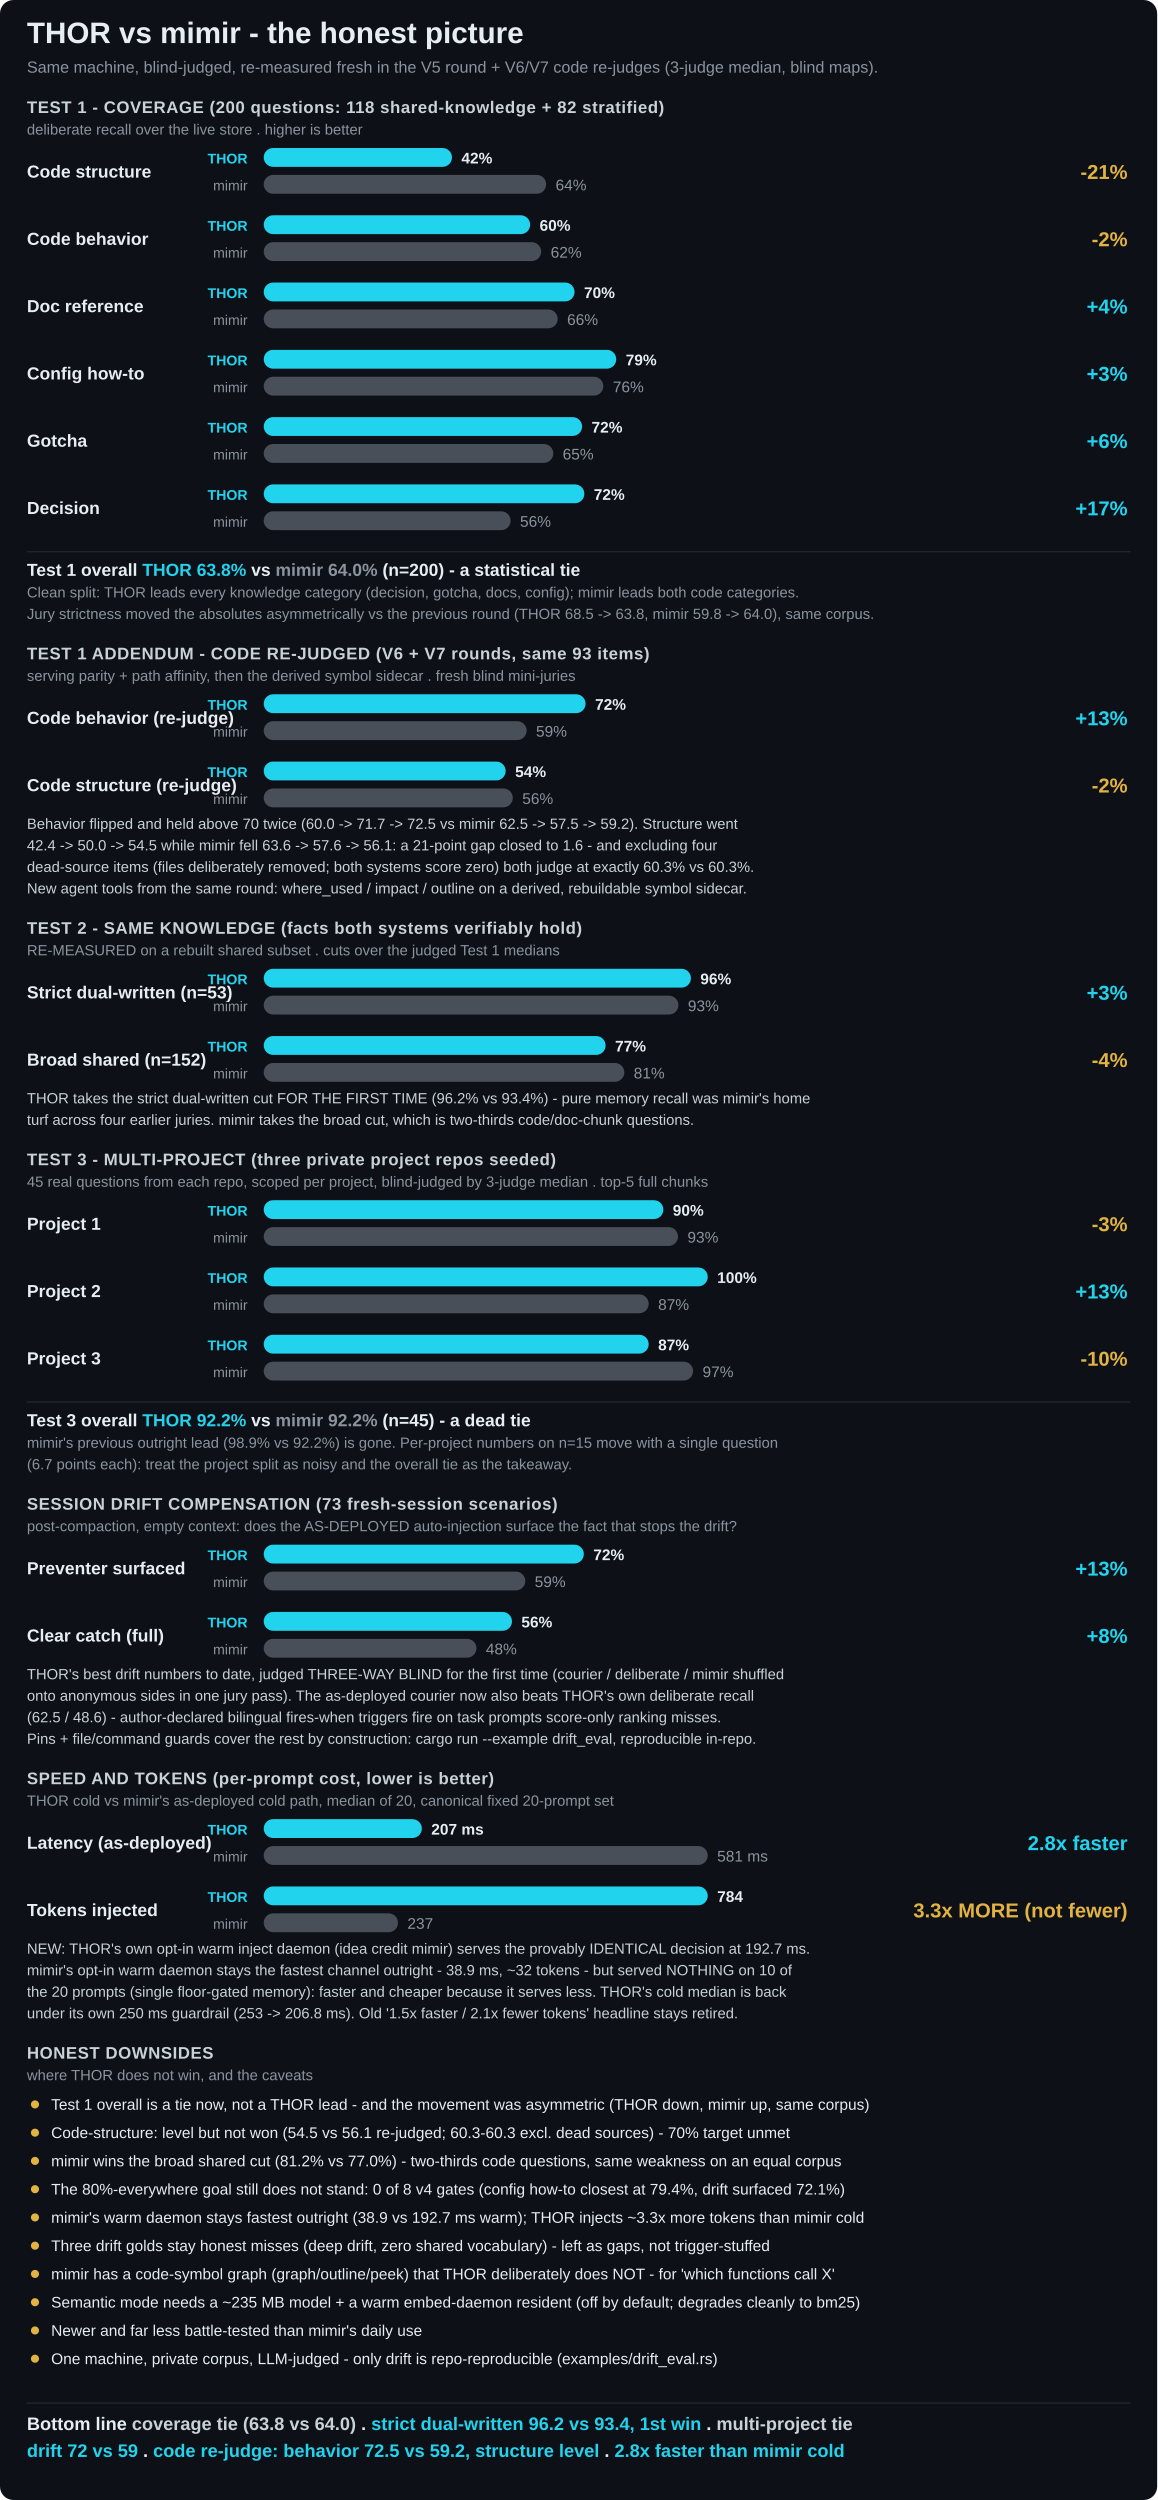
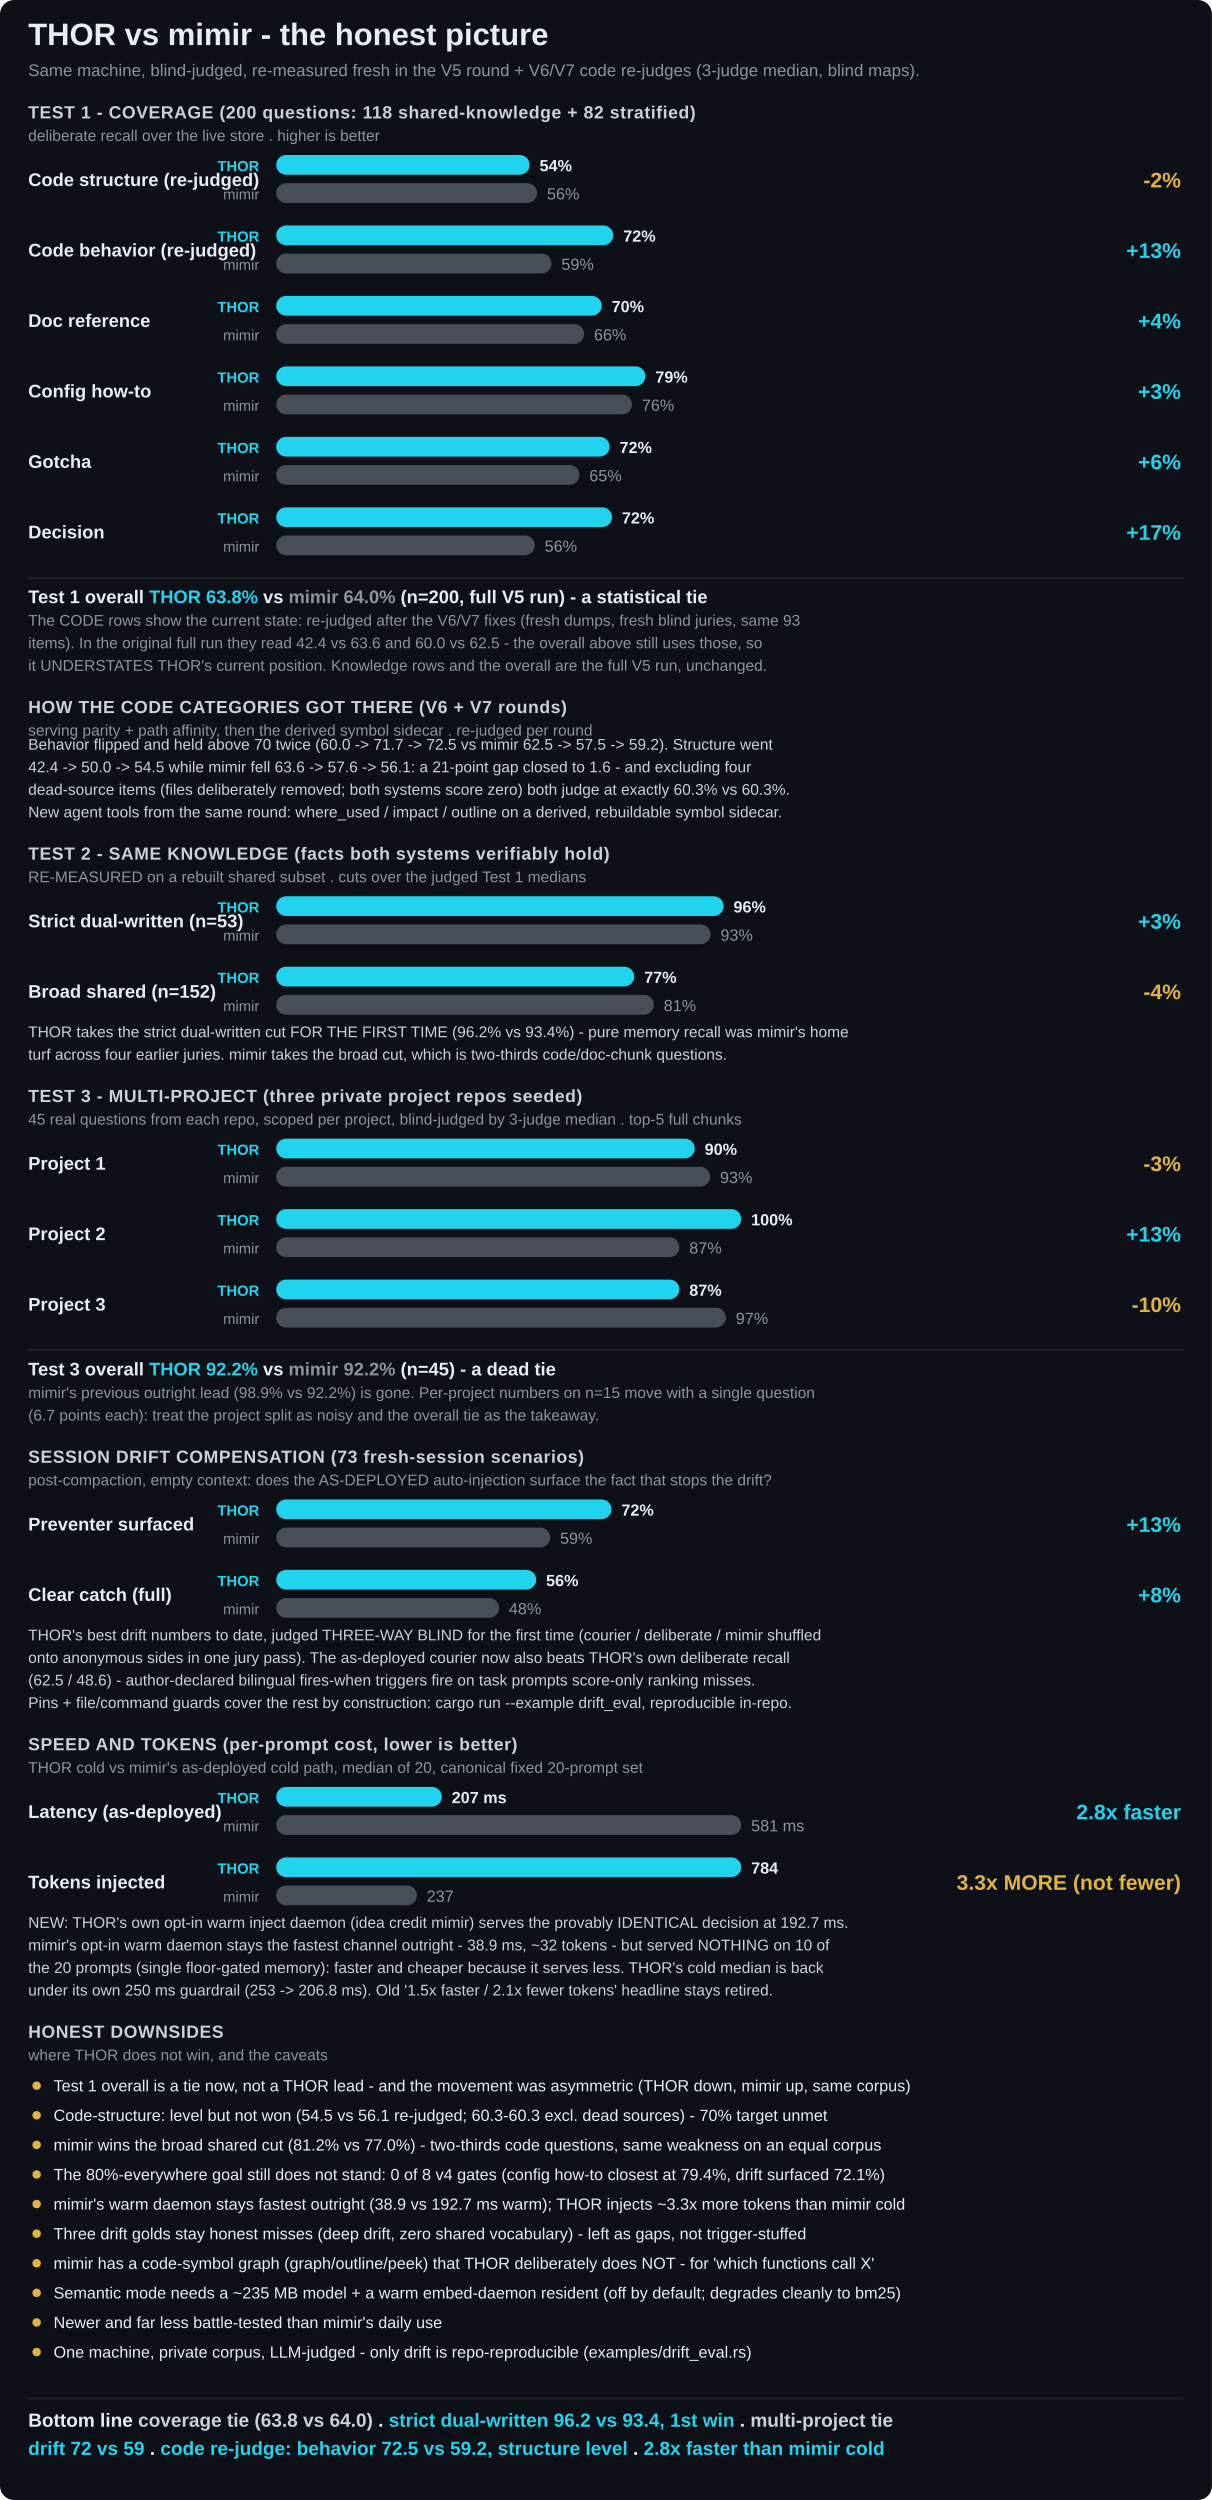
- <svg xmlns="http://www.w3.org/2000/svg" viewBox="0 0 860 1858" font-family="Segoe UI, Helvetica Neue, Arial, sans-serif">
-   <rect x="0" y="0" width="860" height="1858" rx="10" fill="#0d1117" />
+ <svg xmlns="http://www.w3.org/2000/svg" viewBox="0 0 860 1774" font-family="Segoe UI, Helvetica Neue, Arial, sans-serif">
+   <rect x="0" y="0" width="860" height="1774" rx="10" fill="#0d1117" />
  <text x="20" y="32" fill="#e6edf3" font-size="22" font-weight="800">THOR vs mimir - the honest picture</text>
  <text x="20" y="54" fill="#8b949e" font-size="12">Same machine, blind-judged, re-measured fresh in the V5 round + V6/V7 code re-judges (3-judge median, blind maps).</text>
  <text x="20" y="84" fill="#c9d1d9" font-size="12.5" font-weight="700" letter-spacing="0.4">TEST 1 - COVERAGE  (200 questions: 118 shared-knowledge + 82 stratified)</text>
  <text x="20" y="100" fill="#8b949e" font-size="11">deliberate recall over the live store . higher is better</text>
-   <rect x="196" y="110" width="139.9" height="14" rx="7" fill="#22d3ee" />
-   <text x="342.92" y="121.5" fill="#e6edf3" font-size="11.5" font-weight="700">42%</text>
+   <rect x="196" y="110" width="179.8" height="14" rx="7" fill="#22d3ee" />
+   <text x="382.85" y="121.5" fill="#e6edf3" font-size="11.5" font-weight="700">54%</text>
  <text x="184" y="121.5" fill="#22d3ee" font-size="10.5" font-weight="700" text-anchor="end">THOR</text>
-   <text x="20" y="132" fill="#e6edf3" font-size="13" font-weight="700">Code structure</text>
-   <text x="838" y="133" fill="#e3b341" font-size="15" font-weight="800" text-anchor="end">-21%</text>
-   <rect x="196" y="130" width="209.9" height="14" rx="7" fill="#484f58" />
-   <text x="412.88" y="141.5" fill="#8b949e" font-size="11.5">64%</text>
+   <text x="20" y="132" fill="#e6edf3" font-size="13" font-weight="700">Code structure (re-judged)</text>
+   <text x="838" y="133" fill="#e3b341" font-size="15" font-weight="800" text-anchor="end">-2%</text>
+   <rect x="196" y="130" width="185.1" height="14" rx="7" fill="#484f58" />
+   <text x="388.13" y="141.5" fill="#8b949e" font-size="11.5">56%</text>
  <text x="184" y="141.5" fill="#8b949e" font-size="10.5" text-anchor="end">mimir</text>
-   <rect x="196" y="160" width="198.0" height="14" rx="7" fill="#22d3ee" />
-   <text x="401.00" y="171.5" fill="#e6edf3" font-size="11.5" font-weight="700">60%</text>
+   <rect x="196" y="160" width="239.2" height="14" rx="7" fill="#22d3ee" />
+   <text x="442.25" y="171.5" fill="#e6edf3" font-size="11.5" font-weight="700">72%</text>
  <text x="184" y="171.5" fill="#22d3ee" font-size="10.5" font-weight="700" text-anchor="end">THOR</text>
-   <text x="20" y="182" fill="#e6edf3" font-size="13" font-weight="700">Code behavior</text>
-   <text x="838" y="183" fill="#e3b341" font-size="15" font-weight="800" text-anchor="end">-2%</text>
-   <rect x="196" y="180" width="206.2" height="14" rx="7" fill="#484f58" />
-   <text x="409.25" y="191.5" fill="#8b949e" font-size="11.5">62%</text>
+   <text x="20" y="182" fill="#e6edf3" font-size="13" font-weight="700">Code behavior (re-judged)</text>
+   <text x="838" y="183" fill="#22d3ee" font-size="15" font-weight="800" text-anchor="end">+13%</text>
+   <rect x="196" y="180" width="195.4" height="14" rx="7" fill="#484f58" />
+   <text x="398.36" y="191.5" fill="#8b949e" font-size="11.5">59%</text>
  <text x="184" y="191.5" fill="#8b949e" font-size="10.5" text-anchor="end">mimir</text>
  <rect x="196" y="210" width="231.0" height="14" rx="7" fill="#22d3ee" />
  <text x="434.00" y="221.5" fill="#e6edf3" font-size="11.5" font-weight="700">70%</text>
  <text x="184" y="221.5" fill="#22d3ee" font-size="10.5" font-weight="700" text-anchor="end">THOR</text>
  <text x="20" y="232" fill="#e6edf3" font-size="13" font-weight="700">Doc reference</text>
  <text x="838" y="233" fill="#22d3ee" font-size="15" font-weight="800" text-anchor="end">+4%</text>
  <rect x="196" y="230" width="218.5" height="14" rx="7" fill="#484f58" />
  <text x="421.46" y="241.5" fill="#8b949e" font-size="11.5">66%</text>
  <text x="184" y="241.5" fill="#8b949e" font-size="10.5" text-anchor="end">mimir</text>
  <rect x="196" y="260" width="262.0" height="14" rx="7" fill="#22d3ee" />
  <text x="465.02" y="271.5" fill="#e6edf3" font-size="11.5" font-weight="700">79%</text>
  <text x="184" y="271.5" fill="#22d3ee" font-size="10.5" font-weight="700" text-anchor="end">THOR</text>
  <text x="20" y="282" fill="#e6edf3" font-size="13" font-weight="700">Config how-to</text>
  <text x="838" y="283" fill="#22d3ee" font-size="15" font-weight="800" text-anchor="end">+3%</text>
  <rect x="196" y="280" width="252.4" height="14" rx="7" fill="#484f58" />
  <text x="455.45" y="291.5" fill="#8b949e" font-size="11.5">76%</text>
  <text x="184" y="291.5" fill="#8b949e" font-size="10.5" text-anchor="end">mimir</text>
  <rect x="196" y="310" width="236.6" height="14" rx="7" fill="#22d3ee" />
  <text x="439.61" y="321.5" fill="#e6edf3" font-size="11.5" font-weight="700">72%</text>
  <text x="184" y="321.5" fill="#22d3ee" font-size="10.5" font-weight="700" text-anchor="end">THOR</text>
  <text x="20" y="332" fill="#e6edf3" font-size="13" font-weight="700">Gotcha</text>
  <text x="838" y="333" fill="#22d3ee" font-size="15" font-weight="800" text-anchor="end">+6%</text>
  <rect x="196" y="330" width="215.2" height="14" rx="7" fill="#484f58" />
  <text x="418.16" y="341.5" fill="#8b949e" font-size="11.5">65%</text>
  <text x="184" y="341.5" fill="#8b949e" font-size="10.5" text-anchor="end">mimir</text>
  <rect x="196" y="360" width="238.3" height="14" rx="7" fill="#22d3ee" />
  <text x="441.26" y="371.5" fill="#e6edf3" font-size="11.5" font-weight="700">72%</text>
  <text x="184" y="371.5" fill="#22d3ee" font-size="10.5" font-weight="700" text-anchor="end">THOR</text>
  <text x="20" y="382" fill="#e6edf3" font-size="13" font-weight="700">Decision</text>
  <text x="838" y="383" fill="#22d3ee" font-size="15" font-weight="800" text-anchor="end">+17%</text>
  <rect x="196" y="380" width="183.5" height="14" rx="7" fill="#484f58" />
  <text x="386.48" y="391.5" fill="#8b949e" font-size="11.5">56%</text>
  <text x="184" y="391.5" fill="#8b949e" font-size="10.5" text-anchor="end">mimir</text>
  <line x1="20" y1="410" x2="840" y2="410" stroke="#21262d" stroke-width="1" />
-   <text x="20" y="428" fill="#e6edf3" font-size="13" font-weight="700">Test 1 overall  <tspan fill="#22d3ee">THOR 63.8%</tspan> vs <tspan fill="#8b949e">mimir 64.0%</tspan>  (n=200) - a statistical tie</text>
-   <text x="20" y="444" fill="#8b949e" font-size="11">Clean split: THOR leads every knowledge category (decision, gotcha, docs, config); mimir leads both code categories.</text>
-   <text x="20" y="460" fill="#8b949e" font-size="11">Jury strictness moved the absolutes asymmetrically vs the previous round (THOR 68.5 -&gt; 63.8, mimir 59.8 -&gt; 64.0), same corpus.</text>
-   <text x="20" y="490" fill="#c9d1d9" font-size="12.5" font-weight="700" letter-spacing="0.4">TEST 1 ADDENDUM - CODE RE-JUDGED (V6 + V7 rounds, same 93 items)</text>
-   <text x="20" y="506" fill="#8b949e" font-size="11">serving parity + path affinity, then the derived symbol sidecar . fresh blind mini-juries</text>
-   <rect x="196" y="516" width="239.2" height="14" rx="7" fill="#22d3ee" />
-   <text x="442.25" y="527.5" fill="#e6edf3" font-size="11.5" font-weight="700">72%</text>
-   <text x="184" y="527.5" fill="#22d3ee" font-size="10.5" font-weight="700" text-anchor="end">THOR</text>
-   <text x="20" y="538" fill="#e6edf3" font-size="13" font-weight="700">Code behavior (re-judge)</text>
-   <text x="838" y="539" fill="#22d3ee" font-size="15" font-weight="800" text-anchor="end">+13%</text>
-   <rect x="196" y="536" width="195.4" height="14" rx="7" fill="#484f58" />
-   <text x="398.36" y="547.5" fill="#8b949e" font-size="11.5">59%</text>
-   <text x="184" y="547.5" fill="#8b949e" font-size="10.5" text-anchor="end">mimir</text>
-   <rect x="196" y="566" width="179.8" height="14" rx="7" fill="#22d3ee" />
-   <text x="382.85" y="577.5" fill="#e6edf3" font-size="11.5" font-weight="700">54%</text>
-   <text x="184" y="577.5" fill="#22d3ee" font-size="10.5" font-weight="700" text-anchor="end">THOR</text>
-   <text x="20" y="588" fill="#e6edf3" font-size="13" font-weight="700">Code structure (re-judge)</text>
-   <text x="838" y="589" fill="#e3b341" font-size="15" font-weight="800" text-anchor="end">-2%</text>
-   <rect x="196" y="586" width="185.1" height="14" rx="7" fill="#484f58" />
-   <text x="388.13" y="597.5" fill="#8b949e" font-size="11.5">56%</text>
-   <text x="184" y="597.5" fill="#8b949e" font-size="10.5" text-anchor="end">mimir</text>
-   <text x="20" y="616" fill="#c9d1d9" font-size="11">Behavior flipped and held above 70 twice (60.0 -&gt; 71.7 -&gt; 72.5 vs mimir 62.5 -&gt; 57.5 -&gt; 59.2). Structure went</text>
-   <text x="20" y="632" fill="#c9d1d9" font-size="11">42.4 -&gt; 50.0 -&gt; 54.5 while mimir fell 63.6 -&gt; 57.6 -&gt; 56.1: a 21-point gap closed to 1.6 - and excluding four</text>
-   <text x="20" y="648" fill="#c9d1d9" font-size="11">dead-source items (files deliberately removed; both systems score zero) both judge at exactly 60.3% vs 60.3%.</text>
-   <text x="20" y="664" fill="#c9d1d9" font-size="11">New agent tools from the same round: where_used / impact / outline on a derived, rebuildable symbol sidecar.</text>
-   <text x="20" y="694" fill="#c9d1d9" font-size="12.5" font-weight="700" letter-spacing="0.4">TEST 2 - SAME KNOWLEDGE  (facts both systems verifiably hold)</text>
-   <text x="20" y="710" fill="#8b949e" font-size="11">RE-MEASURED on a rebuilt shared subset . cuts over the judged Test 1 medians</text>
-   <rect x="196" y="720" width="317.5" height="14" rx="7" fill="#22d3ee" />
-   <text x="520.46" y="731.5" fill="#e6edf3" font-size="11.5" font-weight="700">96%</text>
-   <text x="184" y="731.5" fill="#22d3ee" font-size="10.5" font-weight="700" text-anchor="end">THOR</text>
-   <text x="20" y="742" fill="#e6edf3" font-size="13" font-weight="700">Strict dual-written (n=53)</text>
-   <text x="838" y="743" fill="#22d3ee" font-size="15" font-weight="800" text-anchor="end">+3%</text>
-   <rect x="196" y="740" width="308.2" height="14" rx="7" fill="#484f58" />
-   <text x="511.22" y="751.5" fill="#8b949e" font-size="11.5">93%</text>
-   <text x="184" y="751.5" fill="#8b949e" font-size="10.5" text-anchor="end">mimir</text>
-   <rect x="196" y="770" width="254.1" height="14" rx="7" fill="#22d3ee" />
-   <text x="457.10" y="781.5" fill="#e6edf3" font-size="11.5" font-weight="700">77%</text>
-   <text x="184" y="781.5" fill="#22d3ee" font-size="10.5" font-weight="700" text-anchor="end">THOR</text>
-   <text x="20" y="792" fill="#e6edf3" font-size="13" font-weight="700">Broad shared (n=152)</text>
-   <text x="838" y="793" fill="#e3b341" font-size="15" font-weight="800" text-anchor="end">-4%</text>
-   <rect x="196" y="790" width="268.0" height="14" rx="7" fill="#484f58" />
-   <text x="470.96" y="801.5" fill="#8b949e" font-size="11.5">81%</text>
-   <text x="184" y="801.5" fill="#8b949e" font-size="10.5" text-anchor="end">mimir</text>
-   <text x="20" y="820" fill="#c9d1d9" font-size="11">THOR takes the strict dual-written cut FOR THE FIRST TIME (96.2% vs 93.4%) - pure memory recall was mimir's home</text>
-   <text x="20" y="836" fill="#c9d1d9" font-size="11">turf across four earlier juries. mimir takes the broad cut, which is two-thirds code/doc-chunk questions.</text>
-   <text x="20" y="866" fill="#c9d1d9" font-size="12.5" font-weight="700" letter-spacing="0.4">TEST 3 - MULTI-PROJECT  (three private project repos seeded)</text>
-   <text x="20" y="882" fill="#8b949e" font-size="11">45 real questions from each repo, scoped per project, blind-judged by 3-judge median . top-5 full chunks</text>
-   <rect x="196" y="892" width="297.0" height="14" rx="7" fill="#22d3ee" />
-   <text x="500.00" y="903.5" fill="#e6edf3" font-size="11.5" font-weight="700">90%</text>
-   <text x="184" y="903.5" fill="#22d3ee" font-size="10.5" font-weight="700" text-anchor="end">THOR</text>
-   <text x="20" y="914" fill="#e6edf3" font-size="13" font-weight="700">Project 1</text>
-   <text x="838" y="915" fill="#e3b341" font-size="15" font-weight="800" text-anchor="end">-3%</text>
-   <rect x="196" y="912" width="307.9" height="14" rx="7" fill="#484f58" />
-   <text x="510.89" y="923.5" fill="#8b949e" font-size="11.5">93%</text>
-   <text x="184" y="923.5" fill="#8b949e" font-size="10.5" text-anchor="end">mimir</text>
-   <rect x="196" y="942" width="330.0" height="14" rx="7" fill="#22d3ee" />
-   <text x="533.00" y="953.5" fill="#e6edf3" font-size="11.5" font-weight="700">100%</text>
-   <text x="184" y="953.5" fill="#22d3ee" font-size="10.5" font-weight="700" text-anchor="end">THOR</text>
-   <text x="20" y="964" fill="#e6edf3" font-size="13" font-weight="700">Project 2</text>
-   <text x="838" y="965" fill="#22d3ee" font-size="15" font-weight="800" text-anchor="end">+13%</text>
-   <rect x="196" y="962" width="286.1" height="14" rx="7" fill="#484f58" />
-   <text x="489.11" y="973.5" fill="#8b949e" font-size="11.5">87%</text>
-   <text x="184" y="973.5" fill="#8b949e" font-size="10.5" text-anchor="end">mimir</text>
-   <rect x="196" y="992" width="286.1" height="14" rx="7" fill="#22d3ee" />
-   <text x="489.11" y="1003.5" fill="#e6edf3" font-size="11.5" font-weight="700">87%</text>
-   <text x="184" y="1003.5" fill="#22d3ee" font-size="10.5" font-weight="700" text-anchor="end">THOR</text>
-   <text x="20" y="1014" fill="#e6edf3" font-size="13" font-weight="700">Project 3</text>
-   <text x="838" y="1015" fill="#e3b341" font-size="15" font-weight="800" text-anchor="end">-10%</text>
-   <rect x="196" y="1012" width="319.1" height="14" rx="7" fill="#484f58" />
-   <text x="522.11" y="1023.5" fill="#8b949e" font-size="11.5">97%</text>
-   <text x="184" y="1023.5" fill="#8b949e" font-size="10.5" text-anchor="end">mimir</text>
-   <line x1="20" y1="1042" x2="840" y2="1042" stroke="#21262d" stroke-width="1" />
-   <text x="20" y="1060" fill="#e6edf3" font-size="13" font-weight="700">Test 3 overall  <tspan fill="#22d3ee">THOR 92.2%</tspan> vs <tspan fill="#8b949e">mimir 92.2%</tspan>  (n=45) - a dead tie</text>
-   <text x="20" y="1076" fill="#8b949e" font-size="11">mimir's previous outright lead (98.9% vs 92.2%) is gone. Per-project numbers on n=15 move with a single question</text>
-   <text x="20" y="1092" fill="#8b949e" font-size="11">(6.7 points each): treat the project split as noisy and the overall tie as the takeaway.</text>
-   <text x="20" y="1122" fill="#c9d1d9" font-size="12.5" font-weight="700" letter-spacing="0.4">SESSION DRIFT COMPENSATION  (73 fresh-session scenarios)</text>
-   <text x="20" y="1138" fill="#8b949e" font-size="11">post-compaction, empty context: does the AS-DEPLOYED auto-injection surface the fact that stops the drift?</text>
-   <rect x="196" y="1148" width="237.9" height="14" rx="7" fill="#22d3ee" />
-   <text x="440.93" y="1159.5" fill="#e6edf3" font-size="11.5" font-weight="700">72%</text>
-   <text x="184" y="1159.5" fill="#22d3ee" font-size="10.5" font-weight="700" text-anchor="end">THOR</text>
-   <text x="20" y="1170" fill="#e6edf3" font-size="13" font-weight="700">Preventer surfaced</text>
-   <text x="838" y="1171" fill="#22d3ee" font-size="15" font-weight="800" text-anchor="end">+13%</text>
-   <rect x="196" y="1168" width="194.4" height="14" rx="7" fill="#484f58" />
-   <text x="397.37" y="1179.5" fill="#8b949e" font-size="11.5">59%</text>
-   <text x="184" y="1179.5" fill="#8b949e" font-size="10.5" text-anchor="end">mimir</text>
-   <rect x="196" y="1198" width="184.5" height="14" rx="7" fill="#22d3ee" />
-   <text x="387.47" y="1209.5" fill="#e6edf3" font-size="11.5" font-weight="700">56%</text>
-   <text x="184" y="1209.5" fill="#22d3ee" font-size="10.5" font-weight="700" text-anchor="end">THOR</text>
-   <text x="20" y="1220" fill="#e6edf3" font-size="13" font-weight="700">Clear catch (full)</text>
-   <text x="838" y="1221" fill="#22d3ee" font-size="15" font-weight="800" text-anchor="end">+8%</text>
-   <rect x="196" y="1218" width="158.1" height="14" rx="7" fill="#484f58" />
-   <text x="361.07" y="1229.5" fill="#8b949e" font-size="11.5">48%</text>
-   <text x="184" y="1229.5" fill="#8b949e" font-size="10.5" text-anchor="end">mimir</text>
-   <text x="20" y="1248" fill="#c9d1d9" font-size="11">THOR's best drift numbers to date, judged THREE-WAY BLIND for the first time (courier / deliberate / mimir shuffled</text>
-   <text x="20" y="1264" fill="#c9d1d9" font-size="11">onto anonymous sides in one jury pass). The as-deployed courier now also beats THOR's own deliberate recall</text>
-   <text x="20" y="1280" fill="#c9d1d9" font-size="11">(62.5 / 48.6) - author-declared bilingual fires-when triggers fire on task prompts score-only ranking misses.</text>
-   <text x="20" y="1296" fill="#c9d1d9" font-size="11">Pins + file/command guards cover the rest by construction: cargo run --example drift_eval, reproducible in-repo.</text>
-   <text x="20" y="1326" fill="#c9d1d9" font-size="12.5" font-weight="700" letter-spacing="0.4">SPEED AND TOKENS  (per-prompt cost, lower is better)</text>
-   <text x="20" y="1342" fill="#8b949e" font-size="11">THOR cold vs mimir's as-deployed cold path, median of 20, canonical fixed 20-prompt set</text>
-   <rect x="196" y="1352" width="117.5" height="14" rx="7" fill="#22d3ee" />
-   <text x="320.52" y="1363.5" fill="#e6edf3" font-size="11.5" font-weight="700">207 ms</text>
-   <text x="184" y="1363.5" fill="#22d3ee" font-size="10.5" font-weight="700" text-anchor="end">THOR</text>
-   <text x="20" y="1374" fill="#e6edf3" font-size="13" font-weight="700">Latency (as-deployed)</text>
-   <text x="838" y="1375" fill="#22d3ee" font-size="15" font-weight="800" text-anchor="end">2.8x faster</text>
-   <rect x="196" y="1372" width="330.0" height="14" rx="7" fill="#484f58" />
-   <text x="533.00" y="1383.5" fill="#8b949e" font-size="11.5">581 ms</text>
-   <text x="184" y="1383.5" fill="#8b949e" font-size="10.5" text-anchor="end">mimir</text>
-   <rect x="196" y="1402" width="330.0" height="14" rx="7" fill="#22d3ee" />
-   <text x="533.00" y="1413.5" fill="#e6edf3" font-size="11.5" font-weight="700">784</text>
-   <text x="184" y="1413.5" fill="#22d3ee" font-size="10.5" font-weight="700" text-anchor="end">THOR</text>
-   <text x="20" y="1424" fill="#e6edf3" font-size="13" font-weight="700">Tokens injected</text>
-   <text x="838" y="1425" fill="#e3b341" font-size="15" font-weight="800" text-anchor="end">3.3x MORE (not fewer)</text>
-   <rect x="196" y="1422" width="99.8" height="14" rx="7" fill="#484f58" />
-   <text x="302.76" y="1433.5" fill="#8b949e" font-size="11.5">237</text>
-   <text x="184" y="1433.5" fill="#8b949e" font-size="10.5" text-anchor="end">mimir</text>
-   <text x="20" y="1452" fill="#c9d1d9" font-size="11">NEW: THOR's own opt-in warm inject daemon (idea credit mimir) serves the provably IDENTICAL decision at 192.7 ms.</text>
-   <text x="20" y="1468" fill="#c9d1d9" font-size="11">mimir's opt-in warm daemon stays the fastest channel outright - 38.9 ms, ~32 tokens - but served NOTHING on 10 of</text>
-   <text x="20" y="1484" fill="#c9d1d9" font-size="11">the 20 prompts (single floor-gated memory): faster and cheaper because it serves less. THOR's cold median is back</text>
-   <text x="20" y="1500" fill="#c9d1d9" font-size="11">under its own 250 ms guardrail (253 -&gt; 206.8 ms). Old '1.5x faster / 2.1x fewer tokens' headline stays retired.</text>
-   <text x="20" y="1530" fill="#c9d1d9" font-size="12.5" font-weight="700" letter-spacing="0.4">HONEST DOWNSIDES</text>
-   <text x="20" y="1546" fill="#8b949e" font-size="11">where THOR does not win, and the caveats</text>
+   <text x="20" y="428" fill="#e6edf3" font-size="13" font-weight="700">Test 1 overall  <tspan fill="#22d3ee">THOR 63.8%</tspan> vs <tspan fill="#8b949e">mimir 64.0%</tspan>  (n=200, full V5 run) - a statistical tie</text>
+   <text x="20" y="444" fill="#8b949e" font-size="11">The CODE rows show the current state: re-judged after the V6/V7 fixes (fresh dumps, fresh blind juries, same 93</text>
+   <text x="20" y="460" fill="#8b949e" font-size="11">items). In the original full run they read 42.4 vs 63.6 and 60.0 vs 62.5 - the overall above still uses those, so</text>
+   <text x="20" y="476" fill="#8b949e" font-size="11">it UNDERSTATES THOR's current position. Knowledge rows and the overall are the full V5 run, unchanged.</text>
+   <text x="20" y="506" fill="#c9d1d9" font-size="12.5" font-weight="700" letter-spacing="0.4">HOW THE CODE CATEGORIES GOT THERE (V6 + V7 rounds)</text>
+   <text x="20" y="522" fill="#8b949e" font-size="11">serving parity + path affinity, then the derived symbol sidecar . re-judged per round</text>
+   <text x="20" y="532" fill="#c9d1d9" font-size="11">Behavior flipped and held above 70 twice (60.0 -&gt; 71.7 -&gt; 72.5 vs mimir 62.5 -&gt; 57.5 -&gt; 59.2). Structure went</text>
+   <text x="20" y="548" fill="#c9d1d9" font-size="11">42.4 -&gt; 50.0 -&gt; 54.5 while mimir fell 63.6 -&gt; 57.6 -&gt; 56.1: a 21-point gap closed to 1.6 - and excluding four</text>
+   <text x="20" y="564" fill="#c9d1d9" font-size="11">dead-source items (files deliberately removed; both systems score zero) both judge at exactly 60.3% vs 60.3%.</text>
+   <text x="20" y="580" fill="#c9d1d9" font-size="11">New agent tools from the same round: where_used / impact / outline on a derived, rebuildable symbol sidecar.</text>
+   <text x="20" y="610" fill="#c9d1d9" font-size="12.5" font-weight="700" letter-spacing="0.4">TEST 2 - SAME KNOWLEDGE  (facts both systems verifiably hold)</text>
+   <text x="20" y="626" fill="#8b949e" font-size="11">RE-MEASURED on a rebuilt shared subset . cuts over the judged Test 1 medians</text>
+   <rect x="196" y="636" width="317.5" height="14" rx="7" fill="#22d3ee" />
+   <text x="520.46" y="647.5" fill="#e6edf3" font-size="11.5" font-weight="700">96%</text>
+   <text x="184" y="647.5" fill="#22d3ee" font-size="10.5" font-weight="700" text-anchor="end">THOR</text>
+   <text x="20" y="658" fill="#e6edf3" font-size="13" font-weight="700">Strict dual-written (n=53)</text>
+   <text x="838" y="659" fill="#22d3ee" font-size="15" font-weight="800" text-anchor="end">+3%</text>
+   <rect x="196" y="656" width="308.2" height="14" rx="7" fill="#484f58" />
+   <text x="511.22" y="667.5" fill="#8b949e" font-size="11.5">93%</text>
+   <text x="184" y="667.5" fill="#8b949e" font-size="10.5" text-anchor="end">mimir</text>
+   <rect x="196" y="686" width="254.1" height="14" rx="7" fill="#22d3ee" />
+   <text x="457.10" y="697.5" fill="#e6edf3" font-size="11.5" font-weight="700">77%</text>
+   <text x="184" y="697.5" fill="#22d3ee" font-size="10.5" font-weight="700" text-anchor="end">THOR</text>
+   <text x="20" y="708" fill="#e6edf3" font-size="13" font-weight="700">Broad shared (n=152)</text>
+   <text x="838" y="709" fill="#e3b341" font-size="15" font-weight="800" text-anchor="end">-4%</text>
+   <rect x="196" y="706" width="268.0" height="14" rx="7" fill="#484f58" />
+   <text x="470.96" y="717.5" fill="#8b949e" font-size="11.5">81%</text>
+   <text x="184" y="717.5" fill="#8b949e" font-size="10.5" text-anchor="end">mimir</text>
+   <text x="20" y="736" fill="#c9d1d9" font-size="11">THOR takes the strict dual-written cut FOR THE FIRST TIME (96.2% vs 93.4%) - pure memory recall was mimir's home</text>
+   <text x="20" y="752" fill="#c9d1d9" font-size="11">turf across four earlier juries. mimir takes the broad cut, which is two-thirds code/doc-chunk questions.</text>
+   <text x="20" y="782" fill="#c9d1d9" font-size="12.5" font-weight="700" letter-spacing="0.4">TEST 3 - MULTI-PROJECT  (three private project repos seeded)</text>
+   <text x="20" y="798" fill="#8b949e" font-size="11">45 real questions from each repo, scoped per project, blind-judged by 3-judge median . top-5 full chunks</text>
+   <rect x="196" y="808" width="297.0" height="14" rx="7" fill="#22d3ee" />
+   <text x="500.00" y="819.5" fill="#e6edf3" font-size="11.5" font-weight="700">90%</text>
+   <text x="184" y="819.5" fill="#22d3ee" font-size="10.5" font-weight="700" text-anchor="end">THOR</text>
+   <text x="20" y="830" fill="#e6edf3" font-size="13" font-weight="700">Project 1</text>
+   <text x="838" y="831" fill="#e3b341" font-size="15" font-weight="800" text-anchor="end">-3%</text>
+   <rect x="196" y="828" width="307.9" height="14" rx="7" fill="#484f58" />
+   <text x="510.89" y="839.5" fill="#8b949e" font-size="11.5">93%</text>
+   <text x="184" y="839.5" fill="#8b949e" font-size="10.5" text-anchor="end">mimir</text>
+   <rect x="196" y="858" width="330.0" height="14" rx="7" fill="#22d3ee" />
+   <text x="533.00" y="869.5" fill="#e6edf3" font-size="11.5" font-weight="700">100%</text>
+   <text x="184" y="869.5" fill="#22d3ee" font-size="10.5" font-weight="700" text-anchor="end">THOR</text>
+   <text x="20" y="880" fill="#e6edf3" font-size="13" font-weight="700">Project 2</text>
+   <text x="838" y="881" fill="#22d3ee" font-size="15" font-weight="800" text-anchor="end">+13%</text>
+   <rect x="196" y="878" width="286.1" height="14" rx="7" fill="#484f58" />
+   <text x="489.11" y="889.5" fill="#8b949e" font-size="11.5">87%</text>
+   <text x="184" y="889.5" fill="#8b949e" font-size="10.5" text-anchor="end">mimir</text>
+   <rect x="196" y="908" width="286.1" height="14" rx="7" fill="#22d3ee" />
+   <text x="489.11" y="919.5" fill="#e6edf3" font-size="11.5" font-weight="700">87%</text>
+   <text x="184" y="919.5" fill="#22d3ee" font-size="10.5" font-weight="700" text-anchor="end">THOR</text>
+   <text x="20" y="930" fill="#e6edf3" font-size="13" font-weight="700">Project 3</text>
+   <text x="838" y="931" fill="#e3b341" font-size="15" font-weight="800" text-anchor="end">-10%</text>
+   <rect x="196" y="928" width="319.1" height="14" rx="7" fill="#484f58" />
+   <text x="522.11" y="939.5" fill="#8b949e" font-size="11.5">97%</text>
+   <text x="184" y="939.5" fill="#8b949e" font-size="10.5" text-anchor="end">mimir</text>
+   <line x1="20" y1="958" x2="840" y2="958" stroke="#21262d" stroke-width="1" />
+   <text x="20" y="976" fill="#e6edf3" font-size="13" font-weight="700">Test 3 overall  <tspan fill="#22d3ee">THOR 92.2%</tspan> vs <tspan fill="#8b949e">mimir 92.2%</tspan>  (n=45) - a dead tie</text>
+   <text x="20" y="992" fill="#8b949e" font-size="11">mimir's previous outright lead (98.9% vs 92.2%) is gone. Per-project numbers on n=15 move with a single question</text>
+   <text x="20" y="1008" fill="#8b949e" font-size="11">(6.7 points each): treat the project split as noisy and the overall tie as the takeaway.</text>
+   <text x="20" y="1038" fill="#c9d1d9" font-size="12.5" font-weight="700" letter-spacing="0.4">SESSION DRIFT COMPENSATION  (73 fresh-session scenarios)</text>
+   <text x="20" y="1054" fill="#8b949e" font-size="11">post-compaction, empty context: does the AS-DEPLOYED auto-injection surface the fact that stops the drift?</text>
+   <rect x="196" y="1064" width="237.9" height="14" rx="7" fill="#22d3ee" />
+   <text x="440.93" y="1075.5" fill="#e6edf3" font-size="11.5" font-weight="700">72%</text>
+   <text x="184" y="1075.5" fill="#22d3ee" font-size="10.5" font-weight="700" text-anchor="end">THOR</text>
+   <text x="20" y="1086" fill="#e6edf3" font-size="13" font-weight="700">Preventer surfaced</text>
+   <text x="838" y="1087" fill="#22d3ee" font-size="15" font-weight="800" text-anchor="end">+13%</text>
+   <rect x="196" y="1084" width="194.4" height="14" rx="7" fill="#484f58" />
+   <text x="397.37" y="1095.5" fill="#8b949e" font-size="11.5">59%</text>
+   <text x="184" y="1095.5" fill="#8b949e" font-size="10.5" text-anchor="end">mimir</text>
+   <rect x="196" y="1114" width="184.5" height="14" rx="7" fill="#22d3ee" />
+   <text x="387.47" y="1125.5" fill="#e6edf3" font-size="11.5" font-weight="700">56%</text>
+   <text x="184" y="1125.5" fill="#22d3ee" font-size="10.5" font-weight="700" text-anchor="end">THOR</text>
+   <text x="20" y="1136" fill="#e6edf3" font-size="13" font-weight="700">Clear catch (full)</text>
+   <text x="838" y="1137" fill="#22d3ee" font-size="15" font-weight="800" text-anchor="end">+8%</text>
+   <rect x="196" y="1134" width="158.1" height="14" rx="7" fill="#484f58" />
+   <text x="361.07" y="1145.5" fill="#8b949e" font-size="11.5">48%</text>
+   <text x="184" y="1145.5" fill="#8b949e" font-size="10.5" text-anchor="end">mimir</text>
+   <text x="20" y="1164" fill="#c9d1d9" font-size="11">THOR's best drift numbers to date, judged THREE-WAY BLIND for the first time (courier / deliberate / mimir shuffled</text>
+   <text x="20" y="1180" fill="#c9d1d9" font-size="11">onto anonymous sides in one jury pass). The as-deployed courier now also beats THOR's own deliberate recall</text>
+   <text x="20" y="1196" fill="#c9d1d9" font-size="11">(62.5 / 48.6) - author-declared bilingual fires-when triggers fire on task prompts score-only ranking misses.</text>
+   <text x="20" y="1212" fill="#c9d1d9" font-size="11">Pins + file/command guards cover the rest by construction: cargo run --example drift_eval, reproducible in-repo.</text>
+   <text x="20" y="1242" fill="#c9d1d9" font-size="12.5" font-weight="700" letter-spacing="0.4">SPEED AND TOKENS  (per-prompt cost, lower is better)</text>
+   <text x="20" y="1258" fill="#8b949e" font-size="11">THOR cold vs mimir's as-deployed cold path, median of 20, canonical fixed 20-prompt set</text>
+   <rect x="196" y="1268" width="117.5" height="14" rx="7" fill="#22d3ee" />
+   <text x="320.52" y="1279.5" fill="#e6edf3" font-size="11.5" font-weight="700">207 ms</text>
+   <text x="184" y="1279.5" fill="#22d3ee" font-size="10.5" font-weight="700" text-anchor="end">THOR</text>
+   <text x="20" y="1290" fill="#e6edf3" font-size="13" font-weight="700">Latency (as-deployed)</text>
+   <text x="838" y="1291" fill="#22d3ee" font-size="15" font-weight="800" text-anchor="end">2.8x faster</text>
+   <rect x="196" y="1288" width="330.0" height="14" rx="7" fill="#484f58" />
+   <text x="533.00" y="1299.5" fill="#8b949e" font-size="11.5">581 ms</text>
+   <text x="184" y="1299.5" fill="#8b949e" font-size="10.5" text-anchor="end">mimir</text>
+   <rect x="196" y="1318" width="330.0" height="14" rx="7" fill="#22d3ee" />
+   <text x="533.00" y="1329.5" fill="#e6edf3" font-size="11.5" font-weight="700">784</text>
+   <text x="184" y="1329.5" fill="#22d3ee" font-size="10.5" font-weight="700" text-anchor="end">THOR</text>
+   <text x="20" y="1340" fill="#e6edf3" font-size="13" font-weight="700">Tokens injected</text>
+   <text x="838" y="1341" fill="#e3b341" font-size="15" font-weight="800" text-anchor="end">3.3x MORE (not fewer)</text>
+   <rect x="196" y="1338" width="99.8" height="14" rx="7" fill="#484f58" />
+   <text x="302.76" y="1349.5" fill="#8b949e" font-size="11.5">237</text>
+   <text x="184" y="1349.5" fill="#8b949e" font-size="10.5" text-anchor="end">mimir</text>
+   <text x="20" y="1368" fill="#c9d1d9" font-size="11">NEW: THOR's own opt-in warm inject daemon (idea credit mimir) serves the provably IDENTICAL decision at 192.7 ms.</text>
+   <text x="20" y="1384" fill="#c9d1d9" font-size="11">mimir's opt-in warm daemon stays the fastest channel outright - 38.9 ms, ~32 tokens - but served NOTHING on 10 of</text>
+   <text x="20" y="1400" fill="#c9d1d9" font-size="11">the 20 prompts (single floor-gated memory): faster and cheaper because it serves less. THOR's cold median is back</text>
+   <text x="20" y="1416" fill="#c9d1d9" font-size="11">under its own 250 ms guardrail (253 -&gt; 206.8 ms). Old '1.5x faster / 2.1x fewer tokens' headline stays retired.</text>
+   <text x="20" y="1446" fill="#c9d1d9" font-size="12.5" font-weight="700" letter-spacing="0.4">HONEST DOWNSIDES</text>
+   <text x="20" y="1462" fill="#8b949e" font-size="11">where THOR does not win, and the caveats</text>
+   <circle cx="26" cy="1480" r="3" fill="#e3b341" />
+   <text x="38" y="1484" fill="#e6edf3" font-size="11.5">Test 1 overall is a tie now, not a THOR lead - and the movement was asymmetric (THOR down, mimir up, same corpus)</text>
+   <circle cx="26" cy="1501" r="3" fill="#e3b341" />
+   <text x="38" y="1505" fill="#e6edf3" font-size="11.5">Code-structure: level but not won (54.5 vs 56.1 re-judged; 60.3-60.3 excl. dead sources) - 70% target unmet</text>
+   <circle cx="26" cy="1522" r="3" fill="#e3b341" />
+   <text x="38" y="1526" fill="#e6edf3" font-size="11.5">mimir wins the broad shared cut (81.2% vs 77.0%) - two-thirds code questions, same weakness on an equal corpus</text>
+   <circle cx="26" cy="1543" r="3" fill="#e3b341" />
+   <text x="38" y="1547" fill="#e6edf3" font-size="11.5">The 80%-everywhere goal still does not stand: 0 of 8 v4 gates (config how-to closest at 79.4%, drift surfaced 72.1%)</text>
  <circle cx="26" cy="1564" r="3" fill="#e3b341" />
-   <text x="38" y="1568" fill="#e6edf3" font-size="11.5">Test 1 overall is a tie now, not a THOR lead - and the movement was asymmetric (THOR down, mimir up, same corpus)</text>
+   <text x="38" y="1568" fill="#e6edf3" font-size="11.5">mimir's warm daemon stays fastest outright (38.9 vs 192.7 ms warm); THOR injects ~3.3x more tokens than mimir cold</text>
  <circle cx="26" cy="1585" r="3" fill="#e3b341" />
-   <text x="38" y="1589" fill="#e6edf3" font-size="11.5">Code-structure: level but not won (54.5 vs 56.1 re-judged; 60.3-60.3 excl. dead sources) - 70% target unmet</text>
+   <text x="38" y="1589" fill="#e6edf3" font-size="11.5">Three drift golds stay honest misses (deep drift, zero shared vocabulary) - left as gaps, not trigger-stuffed</text>
  <circle cx="26" cy="1606" r="3" fill="#e3b341" />
-   <text x="38" y="1610" fill="#e6edf3" font-size="11.5">mimir wins the broad shared cut (81.2% vs 77.0%) - two-thirds code questions, same weakness on an equal corpus</text>
+   <text x="38" y="1610" fill="#e6edf3" font-size="11.5">mimir has a code-symbol graph (graph/outline/peek) that THOR deliberately does NOT - for 'which functions call X'</text>
  <circle cx="26" cy="1627" r="3" fill="#e3b341" />
-   <text x="38" y="1631" fill="#e6edf3" font-size="11.5">The 80%-everywhere goal still does not stand: 0 of 8 v4 gates (config how-to closest at 79.4%, drift surfaced 72.1%)</text>
+   <text x="38" y="1631" fill="#e6edf3" font-size="11.5">Semantic mode needs a ~235 MB model + a warm embed-daemon resident (off by default; degrades cleanly to bm25)</text>
  <circle cx="26" cy="1648" r="3" fill="#e3b341" />
-   <text x="38" y="1652" fill="#e6edf3" font-size="11.5">mimir's warm daemon stays fastest outright (38.9 vs 192.7 ms warm); THOR injects ~3.3x more tokens than mimir cold</text>
+   <text x="38" y="1652" fill="#e6edf3" font-size="11.5">Newer and far less battle-tested than mimir's daily use</text>
  <circle cx="26" cy="1669" r="3" fill="#e3b341" />
-   <text x="38" y="1673" fill="#e6edf3" font-size="11.5">Three drift golds stay honest misses (deep drift, zero shared vocabulary) - left as gaps, not trigger-stuffed</text>
-   <circle cx="26" cy="1690" r="3" fill="#e3b341" />
-   <text x="38" y="1694" fill="#e6edf3" font-size="11.5">mimir has a code-symbol graph (graph/outline/peek) that THOR deliberately does NOT - for 'which functions call X'</text>
-   <circle cx="26" cy="1711" r="3" fill="#e3b341" />
-   <text x="38" y="1715" fill="#e6edf3" font-size="11.5">Semantic mode needs a ~235 MB model + a warm embed-daemon resident (off by default; degrades cleanly to bm25)</text>
-   <circle cx="26" cy="1732" r="3" fill="#e3b341" />
-   <text x="38" y="1736" fill="#e6edf3" font-size="11.5">Newer and far less battle-tested than mimir's daily use</text>
-   <circle cx="26" cy="1753" r="3" fill="#e3b341" />
-   <text x="38" y="1757" fill="#e6edf3" font-size="11.5">One machine, private corpus, LLM-judged - only drift is repo-reproducible (examples/drift_eval.rs)</text>
-   <line x1="20" y1="1786" x2="840" y2="1786" stroke="#21262d" stroke-width="1" />
-   <text x="20" y="1806" fill="#e6edf3" font-size="13.5" font-weight="700">Bottom line <tspan fill="#c9d1d9">coverage tie (63.8 vs 64.0)</tspan> . <tspan fill="#22d3ee">strict dual-written 96.2 vs 93.4, 1st win</tspan> . <tspan fill="#c9d1d9">multi-project tie</tspan>
+   <text x="38" y="1673" fill="#e6edf3" font-size="11.5">One machine, private corpus, LLM-judged - only drift is repo-reproducible (examples/drift_eval.rs)</text>
+   <line x1="20" y1="1702" x2="840" y2="1702" stroke="#21262d" stroke-width="1" />
+   <text x="20" y="1722" fill="#e6edf3" font-size="13.5" font-weight="700">Bottom line <tspan fill="#c9d1d9">coverage tie (63.8 vs 64.0)</tspan> . <tspan fill="#22d3ee">strict dual-written 96.2 vs 93.4, 1st win</tspan> . <tspan fill="#c9d1d9">multi-project tie</tspan>
  </text>
-   <text x="20" y="1826" fill="#e6edf3" font-size="13.5" font-weight="700">
+   <text x="20" y="1742" fill="#e6edf3" font-size="13.5" font-weight="700">
    <tspan fill="#22d3ee">drift 72 vs 59</tspan> . <tspan fill="#22d3ee">code re-judge: behavior 72.5 vs 59.2, structure level</tspan> . <tspan fill="#22d3ee">2.8x faster than mimir cold</tspan>
  </text>
</svg>
